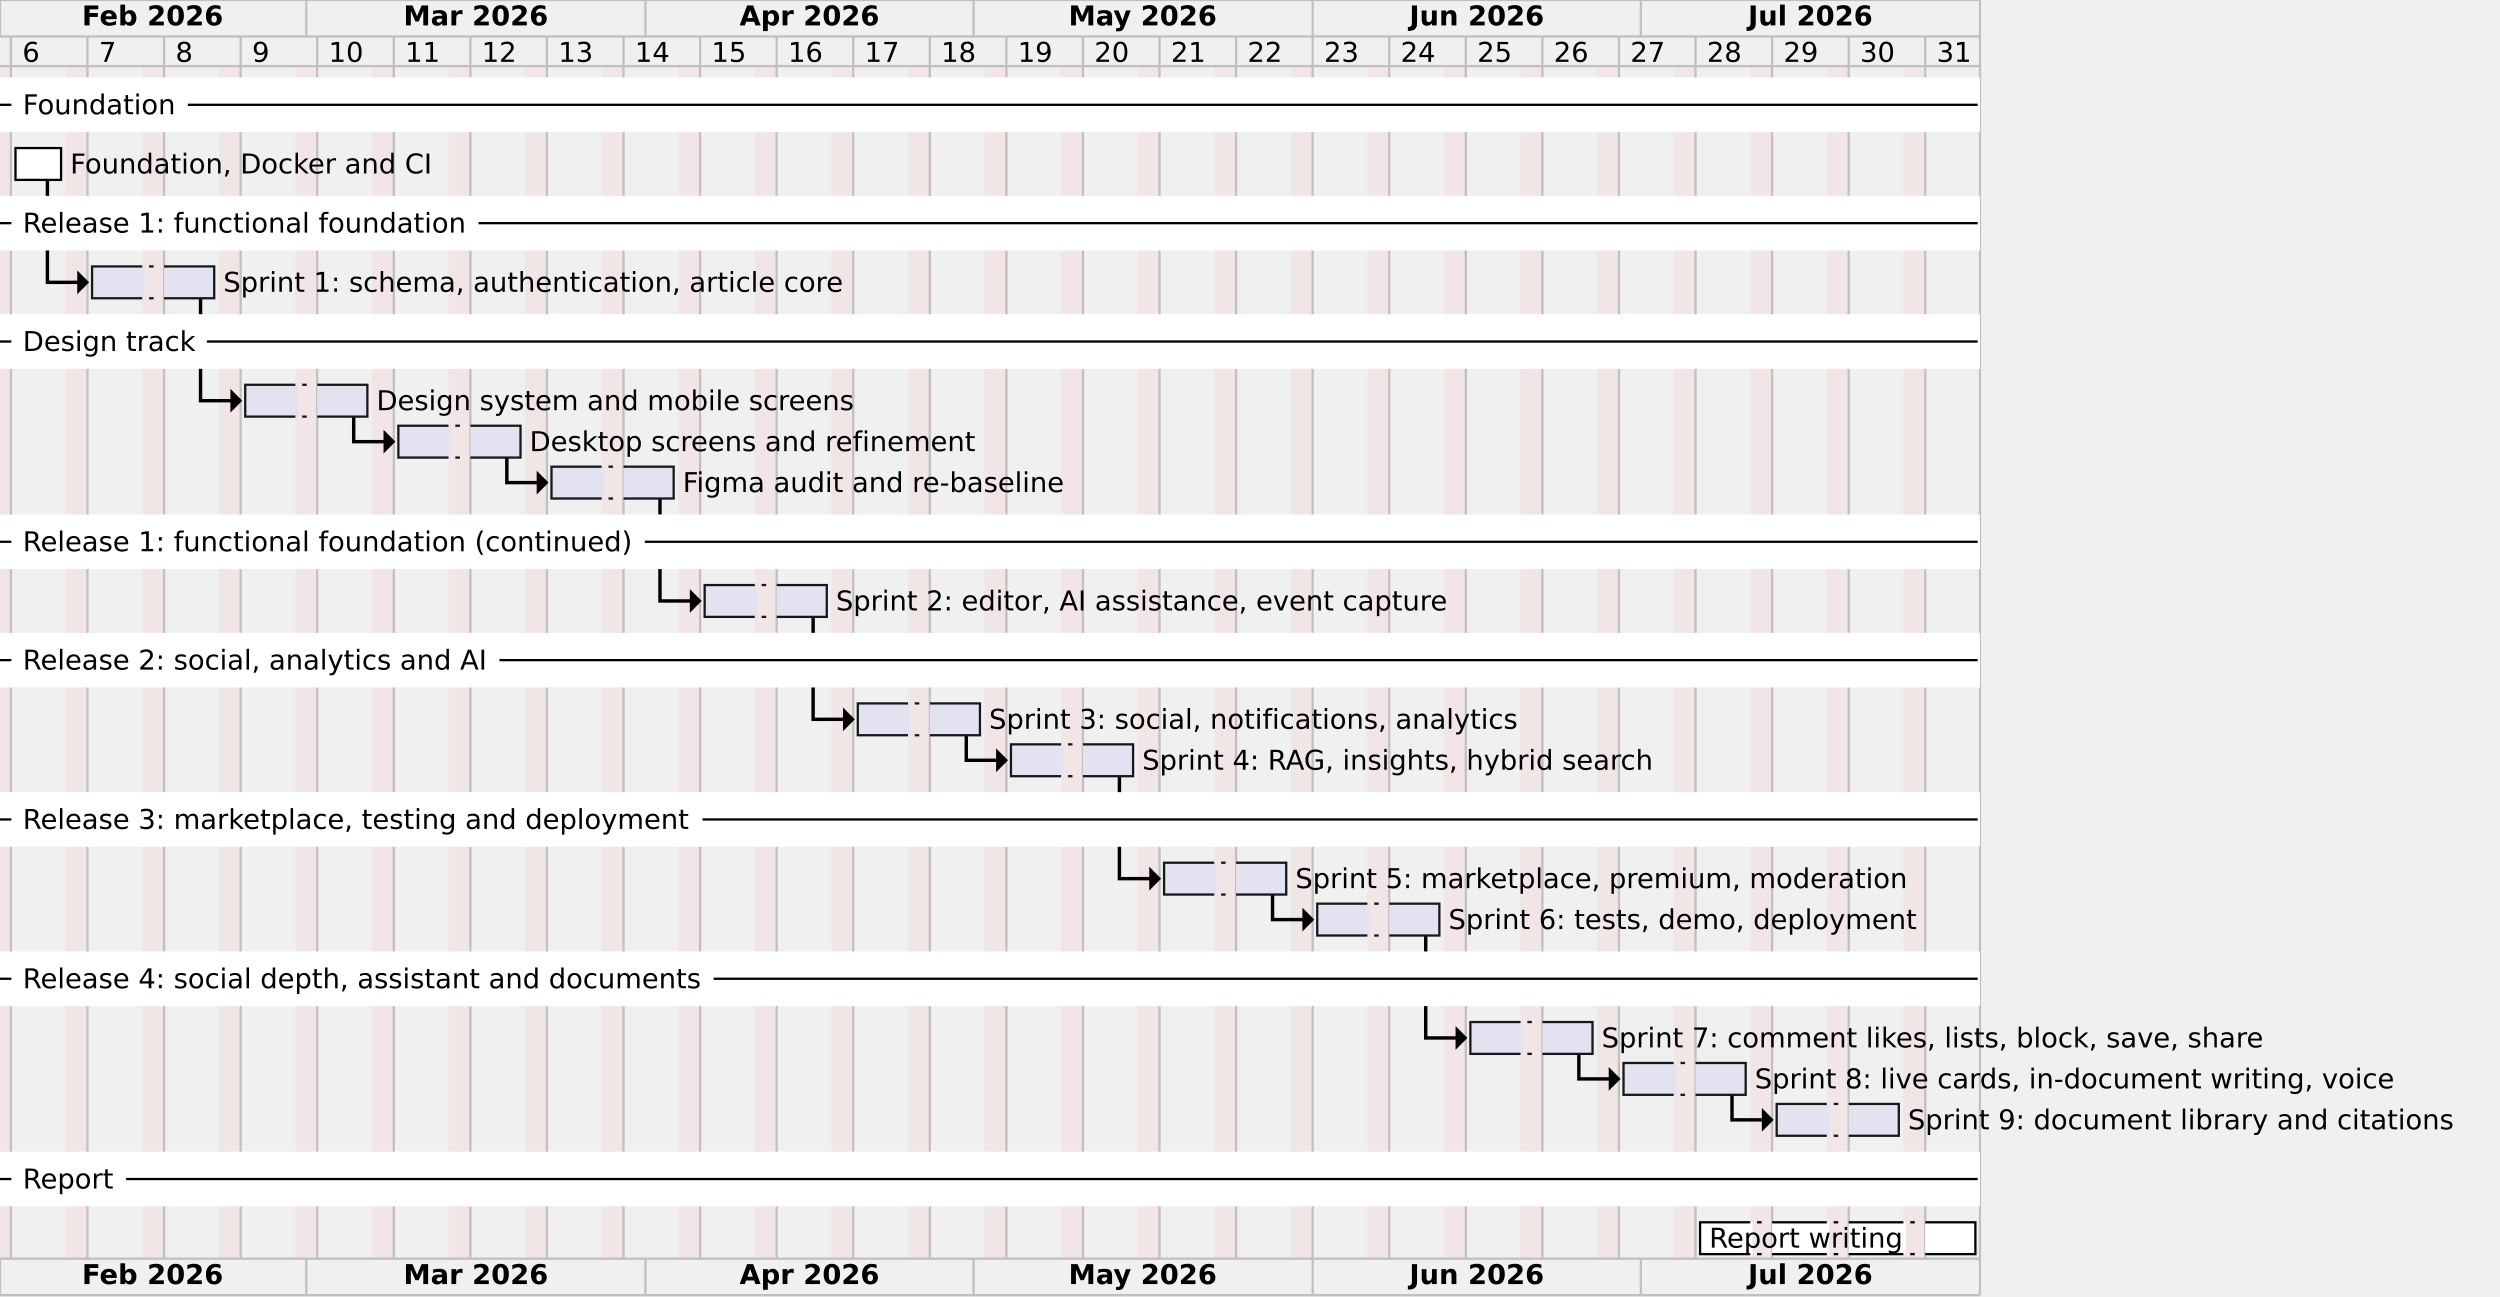
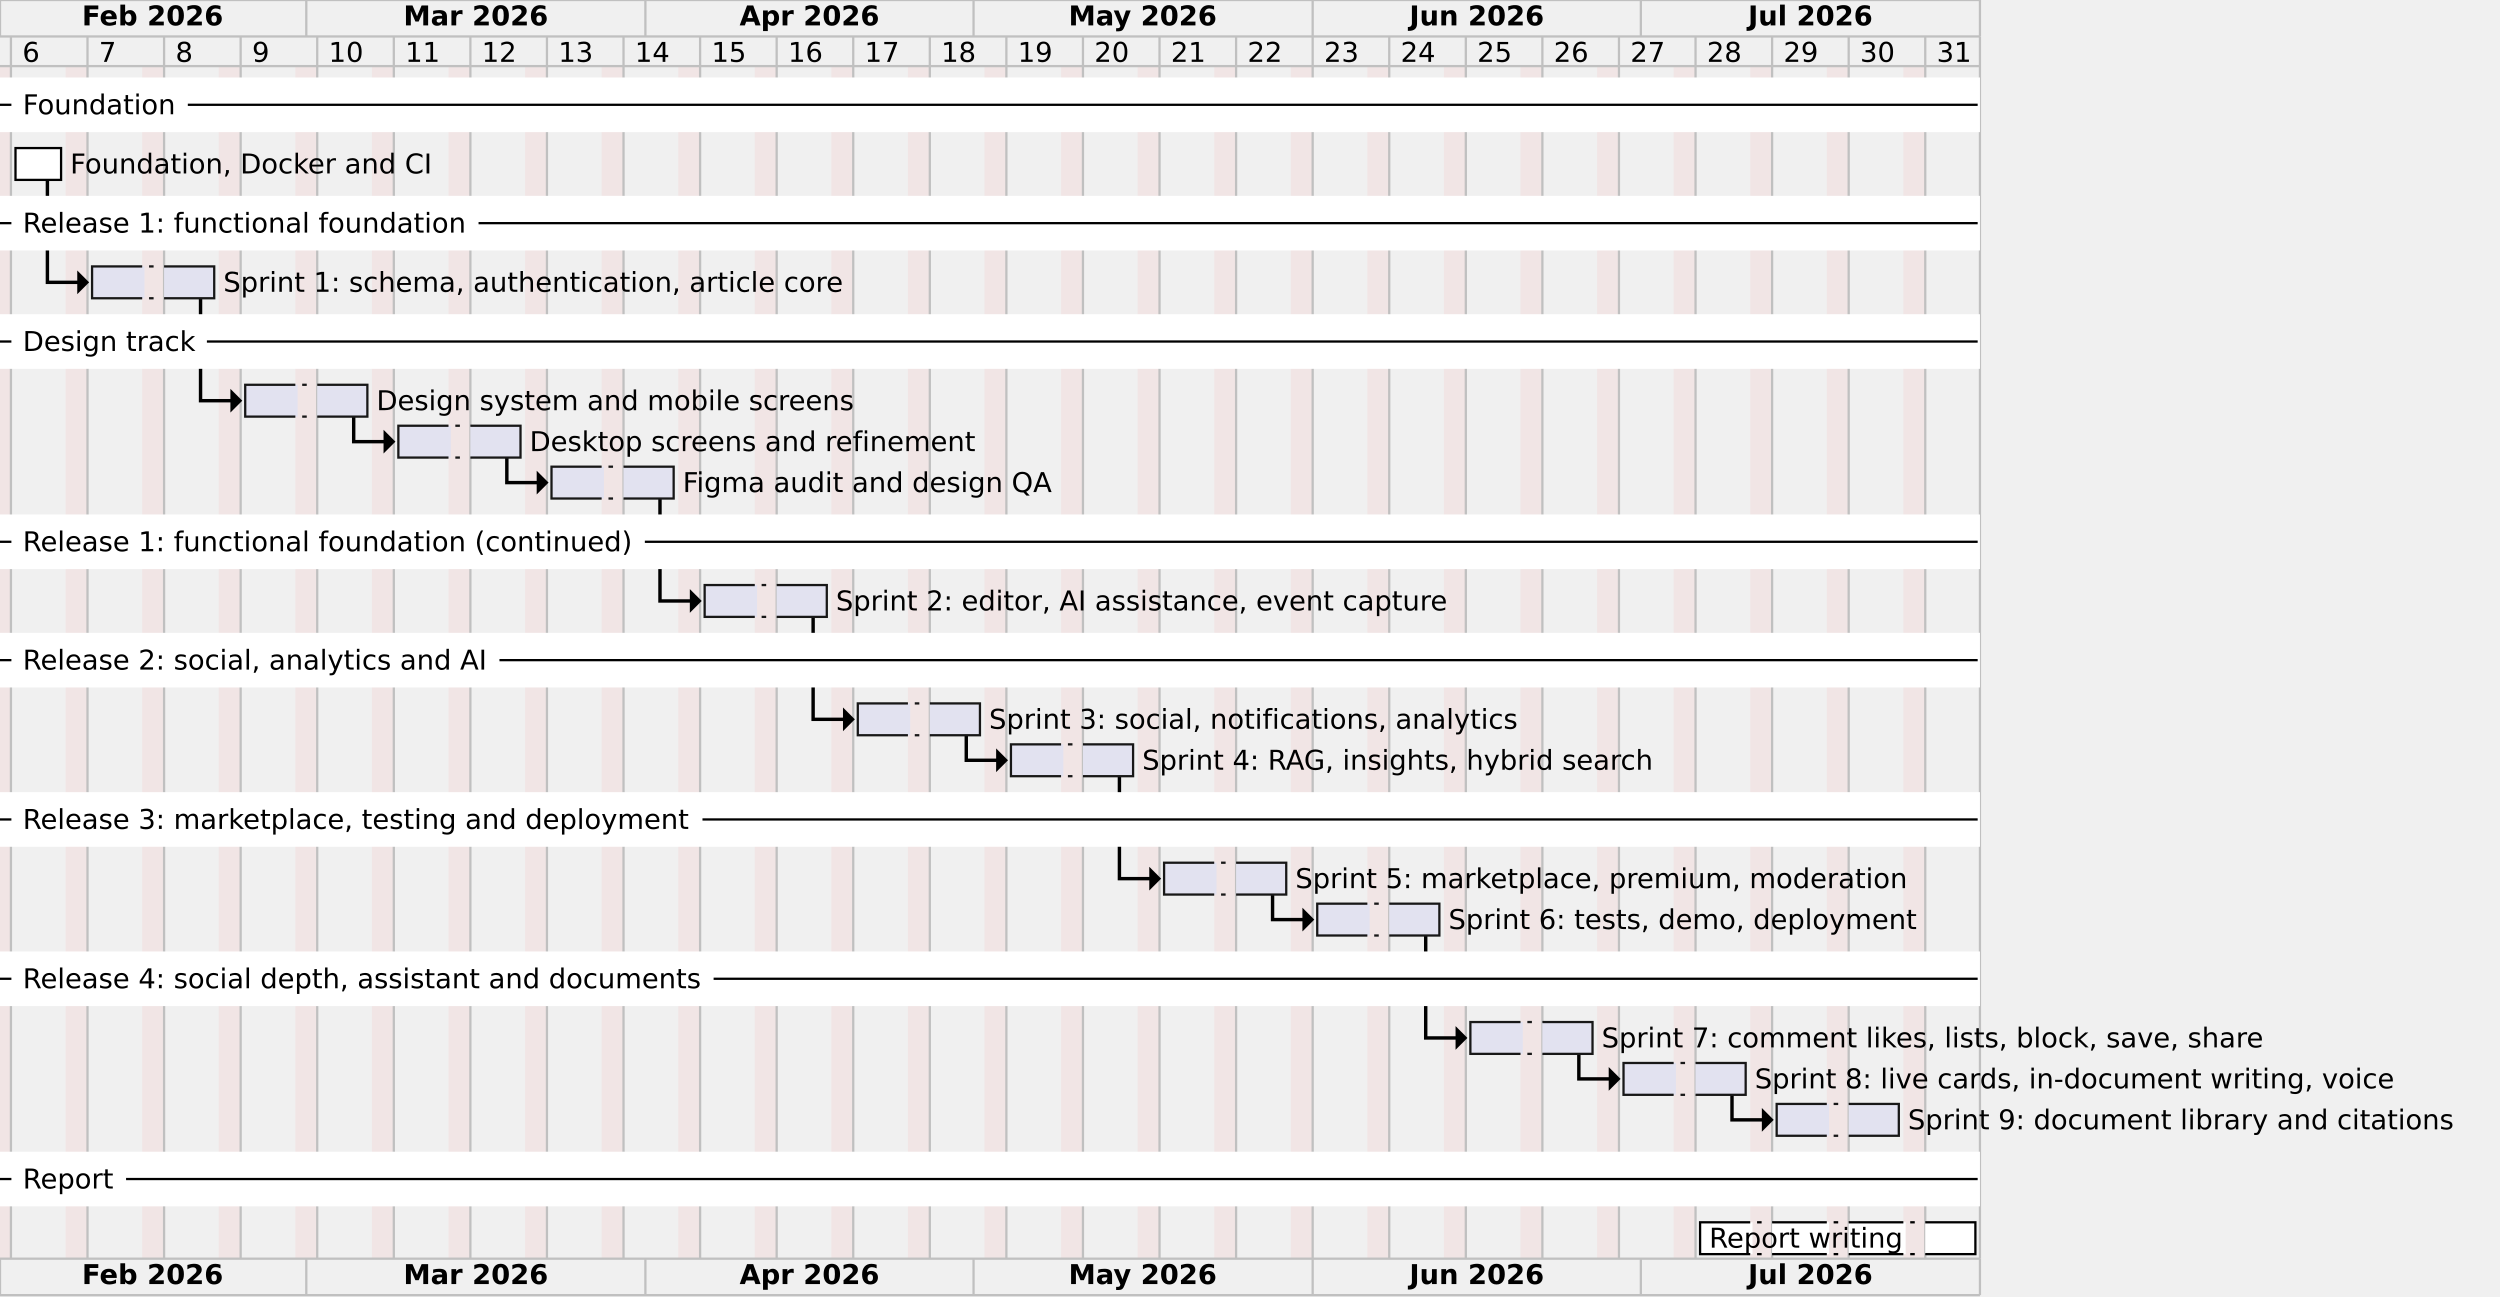
<svg xmlns="http://www.w3.org/2000/svg" contentStyleType="text/css" data-diagram-type="GANTT" height="569px" preserveAspectRatio="none" style="width:1097px;height:569px;background:#FFFFFF;" version="1.1" viewBox="0 0 1097 569" width="1097px" zoomAndPan="magnify">
  <defs />
  <g>
    <rect fill="#F1E5E5" height="523.312" style="stroke:none;stroke-width:1;" width="4.8" x="0" y="29" />
    <rect fill="#F1E5E5" height="523.312" style="stroke:none;stroke-width:1;" width="9.6" x="28.8" y="29" />
    <rect fill="#F1E5E5" height="523.312" style="stroke:none;stroke-width:1;" width="9.6" x="62.4" y="29" />
    <rect fill="#F1E5E5" height="523.312" style="stroke:none;stroke-width:1;" width="9.6" x="96" y="29" />
    <rect fill="#F1E5E5" height="523.312" style="stroke:none;stroke-width:1;" width="9.6" x="129.6" y="29" />
    <rect fill="#F1E5E5" height="523.312" style="stroke:none;stroke-width:1;" width="9.6" x="163.2" y="29" />
    <rect fill="#F1E5E5" height="523.312" style="stroke:none;stroke-width:1;" width="9.6" x="196.8" y="29" />
    <rect fill="#F1E5E5" height="523.312" style="stroke:none;stroke-width:1;" width="9.6" x="230.4" y="29" />
    <rect fill="#F1E5E5" height="523.312" style="stroke:none;stroke-width:1;" width="9.6" x="264" y="29" />
    <rect fill="#F1E5E5" height="523.312" style="stroke:none;stroke-width:1;" width="9.6" x="297.6" y="29" />
    <rect fill="#F1E5E5" height="523.312" style="stroke:none;stroke-width:1;" width="9.6" x="331.2" y="29" />
    <rect fill="#F1E5E5" height="523.312" style="stroke:none;stroke-width:1;" width="9.6" x="364.8" y="29" />
    <rect fill="#F1E5E5" height="523.312" style="stroke:none;stroke-width:1;" width="9.6" x="398.4" y="29" />
    <rect fill="#F1E5E5" height="523.312" style="stroke:none;stroke-width:1;" width="9.6" x="432" y="29" />
    <rect fill="#F1E5E5" height="523.312" style="stroke:none;stroke-width:1;" width="9.6" x="465.6" y="29" />
    <rect fill="#F1E5E5" height="523.312" style="stroke:none;stroke-width:1;" width="9.6" x="499.2" y="29" />
    <rect fill="#F1E5E5" height="523.312" style="stroke:none;stroke-width:1;" width="9.6" x="532.8" y="29" />
    <rect fill="#F1E5E5" height="523.312" style="stroke:none;stroke-width:1;" width="9.6" x="566.4" y="29" />
    <rect fill="#F1E5E5" height="523.312" style="stroke:none;stroke-width:1;" width="9.6" x="600" y="29" />
    <rect fill="#F1E5E5" height="523.312" style="stroke:none;stroke-width:1;" width="9.6" x="633.6" y="29" />
    <rect fill="#F1E5E5" height="523.312" style="stroke:none;stroke-width:1;" width="9.6" x="667.2" y="29" />
    <rect fill="#F1E5E5" height="523.312" style="stroke:none;stroke-width:1;" width="9.6" x="700.8" y="29" />
    <rect fill="#F1E5E5" height="523.312" style="stroke:none;stroke-width:1;" width="9.6" x="734.4" y="29" />
    <rect fill="#F1E5E5" height="523.312" style="stroke:none;stroke-width:1;" width="9.6" x="768" y="29" />
    <rect fill="#F1E5E5" height="523.312" style="stroke:none;stroke-width:1;" width="9.6" x="801.6" y="29" />
    <rect fill="#F1E5E5" height="523.312" style="stroke:none;stroke-width:1;" width="9.6" x="835.2" y="29" />
    <text fill="#000000" font-family="DejaVu Sans" font-size="12" lengthAdjust="spacing" textLength="7.635" x="9.8" y="27.139">6</text>
    <text fill="#000000" font-family="DejaVu Sans" font-size="12" lengthAdjust="spacing" textLength="7.635" x="43.4" y="27.139">7</text>
    <text fill="#000000" font-family="DejaVu Sans" font-size="12" lengthAdjust="spacing" textLength="7.635" x="77" y="27.139">8</text>
    <text fill="#000000" font-family="DejaVu Sans" font-size="12" lengthAdjust="spacing" textLength="7.635" x="110.6" y="27.139">9</text>
    <text fill="#000000" font-family="DejaVu Sans" font-size="12" lengthAdjust="spacing" textLength="15.27" x="144.2" y="27.139">10</text>
    <text fill="#000000" font-family="DejaVu Sans" font-size="12" lengthAdjust="spacing" textLength="15.27" x="177.8" y="27.139">11</text>
    <text fill="#000000" font-family="DejaVu Sans" font-size="12" lengthAdjust="spacing" textLength="15.27" x="211.4" y="27.139">12</text>
    <text fill="#000000" font-family="DejaVu Sans" font-size="12" lengthAdjust="spacing" textLength="15.27" x="245" y="27.139">13</text>
    <text fill="#000000" font-family="DejaVu Sans" font-size="12" lengthAdjust="spacing" textLength="15.27" x="278.6" y="27.139">14</text>
    <text fill="#000000" font-family="DejaVu Sans" font-size="12" lengthAdjust="spacing" textLength="15.27" x="312.2" y="27.139">15</text>
    <text fill="#000000" font-family="DejaVu Sans" font-size="12" lengthAdjust="spacing" textLength="15.27" x="345.8" y="27.139">16</text>
    <text fill="#000000" font-family="DejaVu Sans" font-size="12" lengthAdjust="spacing" textLength="15.27" x="379.4" y="27.139">17</text>
    <text fill="#000000" font-family="DejaVu Sans" font-size="12" lengthAdjust="spacing" textLength="15.27" x="413" y="27.139">18</text>
    <text fill="#000000" font-family="DejaVu Sans" font-size="12" lengthAdjust="spacing" textLength="15.27" x="446.6" y="27.139">19</text>
    <text fill="#000000" font-family="DejaVu Sans" font-size="12" lengthAdjust="spacing" textLength="15.27" x="480.2" y="27.139">20</text>
    <text fill="#000000" font-family="DejaVu Sans" font-size="12" lengthAdjust="spacing" textLength="15.27" x="513.8" y="27.139">21</text>
    <text fill="#000000" font-family="DejaVu Sans" font-size="12" lengthAdjust="spacing" textLength="15.27" x="547.4" y="27.139">22</text>
    <text fill="#000000" font-family="DejaVu Sans" font-size="12" lengthAdjust="spacing" textLength="15.27" x="581" y="27.139">23</text>
    <text fill="#000000" font-family="DejaVu Sans" font-size="12" lengthAdjust="spacing" textLength="15.27" x="614.6" y="27.139">24</text>
    <text fill="#000000" font-family="DejaVu Sans" font-size="12" lengthAdjust="spacing" textLength="15.27" x="648.2" y="27.139">25</text>
    <text fill="#000000" font-family="DejaVu Sans" font-size="12" lengthAdjust="spacing" textLength="15.27" x="681.8" y="27.139">26</text>
    <text fill="#000000" font-family="DejaVu Sans" font-size="12" lengthAdjust="spacing" textLength="15.27" x="715.4" y="27.139">27</text>
    <text fill="#000000" font-family="DejaVu Sans" font-size="12" lengthAdjust="spacing" textLength="15.27" x="749" y="27.139">28</text>
    <text fill="#000000" font-family="DejaVu Sans" font-size="12" lengthAdjust="spacing" textLength="15.27" x="782.6" y="27.139">29</text>
    <text fill="#000000" font-family="DejaVu Sans" font-size="12" lengthAdjust="spacing" textLength="15.27" x="816.2" y="27.139">30</text>
    <text fill="#000000" font-family="DejaVu Sans" font-size="12" lengthAdjust="spacing" textLength="15.27" x="849.8" y="27.139">31</text>
    <line style="stroke:#C0C0C0;stroke-width:1;" x1="4.8" x2="4.8" y1="16" y2="552.312" />
    <line style="stroke:#C0C0C0;stroke-width:1;" x1="38.4" x2="38.4" y1="16" y2="552.312" />
    <line style="stroke:#C0C0C0;stroke-width:1;" x1="72" x2="72" y1="16" y2="552.312" />
    <line style="stroke:#C0C0C0;stroke-width:1;" x1="105.6" x2="105.6" y1="16" y2="552.312" />
    <line style="stroke:#C0C0C0;stroke-width:1;" x1="139.2" x2="139.2" y1="16" y2="552.312" />
    <line style="stroke:#C0C0C0;stroke-width:1;" x1="172.8" x2="172.8" y1="16" y2="552.312" />
    <line style="stroke:#C0C0C0;stroke-width:1;" x1="206.4" x2="206.4" y1="16" y2="552.312" />
    <line style="stroke:#C0C0C0;stroke-width:1;" x1="240" x2="240" y1="16" y2="552.312" />
    <line style="stroke:#C0C0C0;stroke-width:1;" x1="273.6" x2="273.6" y1="16" y2="552.312" />
    <line style="stroke:#C0C0C0;stroke-width:1;" x1="307.2" x2="307.2" y1="16" y2="552.312" />
    <line style="stroke:#C0C0C0;stroke-width:1;" x1="340.8" x2="340.8" y1="16" y2="552.312" />
    <line style="stroke:#C0C0C0;stroke-width:1;" x1="374.4" x2="374.4" y1="16" y2="552.312" />
    <line style="stroke:#C0C0C0;stroke-width:1;" x1="408" x2="408" y1="16" y2="552.312" />
    <line style="stroke:#C0C0C0;stroke-width:1;" x1="441.6" x2="441.6" y1="16" y2="552.312" />
    <line style="stroke:#C0C0C0;stroke-width:1;" x1="475.2" x2="475.2" y1="16" y2="552.312" />
    <line style="stroke:#C0C0C0;stroke-width:1;" x1="508.8" x2="508.8" y1="16" y2="552.312" />
    <line style="stroke:#C0C0C0;stroke-width:1;" x1="542.4" x2="542.4" y1="16" y2="552.312" />
    <line style="stroke:#C0C0C0;stroke-width:1;" x1="576" x2="576" y1="16" y2="552.312" />
    <line style="stroke:#C0C0C0;stroke-width:1;" x1="609.6" x2="609.6" y1="16" y2="552.312" />
    <line style="stroke:#C0C0C0;stroke-width:1;" x1="643.2" x2="643.2" y1="16" y2="552.312" />
    <line style="stroke:#C0C0C0;stroke-width:1;" x1="676.8" x2="676.8" y1="16" y2="552.312" />
    <line style="stroke:#C0C0C0;stroke-width:1;" x1="710.4" x2="710.4" y1="16" y2="552.312" />
    <line style="stroke:#C0C0C0;stroke-width:1;" x1="744" x2="744" y1="16" y2="552.312" />
    <line style="stroke:#C0C0C0;stroke-width:1;" x1="777.6" x2="777.6" y1="16" y2="552.312" />
    <line style="stroke:#C0C0C0;stroke-width:1;" x1="811.2" x2="811.2" y1="16" y2="552.312" />
    <line style="stroke:#C0C0C0;stroke-width:1;" x1="844.8" x2="844.8" y1="16" y2="552.312" />
    <line style="stroke:#C0C0C0;stroke-width:1;" x1="868.8" x2="868.8" y1="16" y2="552.312" />
    <line style="stroke:#C0C0C0;stroke-width:1;" x1="0" x2="0" y1="0" y2="16" />
    <line style="stroke:#C0C0C0;stroke-width:1;" x1="134.4" x2="134.4" y1="0" y2="16" />
    <text fill="#000000" font-family="DejaVu Sans" font-size="12" font-weight="700" lengthAdjust="spacing" textLength="62.502" x="35.949" y="11.139">Feb 2026</text>
    <line style="stroke:#C0C0C0;stroke-width:1;" x1="283.2" x2="283.2" y1="0" y2="16" />
    <text fill="#000000" font-family="DejaVu Sans" font-size="12" font-weight="700" lengthAdjust="spacing" textLength="63.533" x="177.033" y="11.139">Mar 2026</text>
    <line style="stroke:#C0C0C0;stroke-width:1;" x1="427.2" x2="427.2" y1="0" y2="16" />
    <text fill="#000000" font-family="DejaVu Sans" font-size="12" font-weight="700" lengthAdjust="spacing" textLength="61.371" x="324.514" y="11.139">Apr 2026</text>
    <line style="stroke:#C0C0C0;stroke-width:1;" x1="576" x2="576" y1="0" y2="16" />
    <text fill="#000000" font-family="DejaVu Sans" font-size="12" font-weight="700" lengthAdjust="spacing" textLength="65.438" x="468.881" y="11.139">May 2026</text>
    <line style="stroke:#C0C0C0;stroke-width:1;" x1="720" x2="720" y1="0" y2="16" />
    <text fill="#000000" font-family="DejaVu Sans" font-size="12" font-weight="700" lengthAdjust="spacing" textLength="59.127" x="618.437" y="11.139">Jun 2026</text>
    <line style="stroke:#C0C0C0;stroke-width:1;" x1="868.8" x2="868.8" y1="0" y2="16" />
    <text fill="#000000" font-family="DejaVu Sans" font-size="12" font-weight="700" lengthAdjust="spacing" textLength="54.697" x="767.051" y="11.139">Jul 2026</text>
    <line style="stroke:#C0C0C0;stroke-width:1;" x1="0" x2="868.8" y1="0" y2="0" />
    <line style="stroke:#C0C0C0;stroke-width:1;" x1="0" x2="868.8" y1="16" y2="16" />
    <line style="stroke:#C0C0C0;stroke-width:1;" x1="0" x2="868.8" y1="29" y2="29" />
    <path d="M20.8,78.938 L20.8,123.891 L35.4,123.891" fill="none" style="stroke:#000000;stroke-width:1.5;" />
    <polygon fill="#000000" points="34.4,119.891,38.4,123.891,34.4,127.891,34.4,119.891" style="stroke:#000000;stroke-width:1;stroke-linejoin:miter;stroke-miterlimit:10;" />
    <path d="M88,130.875 L88,175.828 L102.6,175.828" fill="none" style="stroke:#000000;stroke-width:1.5;" />
    <polygon fill="#000000" points="101.6,171.828,105.6,175.828,101.6,179.828,101.6,171.828" style="stroke:#000000;stroke-width:1;stroke-linejoin:miter;stroke-miterlimit:10;" />
    <path d="M155.2,182.812 L155.2,193.797 L169.8,193.797" fill="none" style="stroke:#000000;stroke-width:1.5;" />
    <polygon fill="#000000" points="168.8,189.797,172.8,193.797,168.8,197.797,168.8,189.797" style="stroke:#000000;stroke-width:1;stroke-linejoin:miter;stroke-miterlimit:10;" />
    <path d="M222.4,200.781 L222.4,211.766 L237,211.766" fill="none" style="stroke:#000000;stroke-width:1.5;" />
    <polygon fill="#000000" points="236,207.766,240,211.766,236,215.766,236,207.766" style="stroke:#000000;stroke-width:1;stroke-linejoin:miter;stroke-miterlimit:10;" />
    <path d="M289.6,218.75 L289.6,263.703 L304.2,263.703" fill="none" style="stroke:#000000;stroke-width:1.5;" />
    <polygon fill="#000000" points="303.2,259.703,307.2,263.703,303.2,267.703,303.2,259.703" style="stroke:#000000;stroke-width:1;stroke-linejoin:miter;stroke-miterlimit:10;" />
    <path d="M356.8,270.688 L356.8,315.641 L371.4,315.641" fill="none" style="stroke:#000000;stroke-width:1.5;" />
    <polygon fill="#000000" points="370.4,311.641,374.4,315.641,370.4,319.641,370.4,311.641" style="stroke:#000000;stroke-width:1;stroke-linejoin:miter;stroke-miterlimit:10;" />
    <path d="M424,322.625 L424,333.609 L438.6,333.609" fill="none" style="stroke:#000000;stroke-width:1.5;" />
    <polygon fill="#000000" points="437.6,329.609,441.6,333.609,437.6,337.609,437.6,329.609" style="stroke:#000000;stroke-width:1;stroke-linejoin:miter;stroke-miterlimit:10;" />
    <path d="M491.2,340.594 L491.2,385.547 L505.8,385.547" fill="none" style="stroke:#000000;stroke-width:1.5;" />
    <polygon fill="#000000" points="504.8,381.547,508.8,385.547,504.8,389.547,504.8,381.547" style="stroke:#000000;stroke-width:1;stroke-linejoin:miter;stroke-miterlimit:10;" />
    <path d="M558.4,392.531 L558.4,403.516 L573,403.516" fill="none" style="stroke:#000000;stroke-width:1.5;" />
    <polygon fill="#000000" points="572,399.516,576,403.516,572,407.516,572,399.516" style="stroke:#000000;stroke-width:1;stroke-linejoin:miter;stroke-miterlimit:10;" />
    <path d="M625.6,410.5 L625.6,455.453 L640.2,455.453" fill="none" style="stroke:#000000;stroke-width:1.5;" />
    <polygon fill="#000000" points="639.2,451.453,643.2,455.453,639.2,459.453,639.2,451.453" style="stroke:#000000;stroke-width:1;stroke-linejoin:miter;stroke-miterlimit:10;" />
    <path d="M692.8,462.438 L692.8,473.422 L707.4,473.422" fill="none" style="stroke:#000000;stroke-width:1.5;" />
    <polygon fill="#000000" points="706.4,469.422,710.4,473.422,706.4,477.422,706.4,469.422" style="stroke:#000000;stroke-width:1;stroke-linejoin:miter;stroke-miterlimit:10;" />
    <path d="M760,480.406 L760,491.391 L774.6,491.391" fill="none" style="stroke:#000000;stroke-width:1.5;" />
    <polygon fill="#000000" points="773.6,487.391,777.6,491.391,773.6,495.391,773.6,487.391" style="stroke:#000000;stroke-width:1;stroke-linejoin:miter;stroke-miterlimit:10;" />
    <rect fill="#FFFFFF" height="23.969" style="stroke:none;stroke-width:1;" width="868.8" x="0" y="34" />
    <line style="stroke:#000000;stroke-width:1;" x1="0" x2="5" y1="45.984" y2="45.984" />
    <line style="stroke:#000000;stroke-width:1;" x1="82.412" x2="867.8" y1="45.984" y2="45.984" />
    <rect fill="#FFFFFF" height="13.969" style="stroke:none;stroke-width:1;" width="20" x="6.8" y="64.969" />
    <rect fill="none" height="13.969" style="stroke:#000000;stroke-width:1;" width="20" x="6.8" y="64.969" />
    <rect fill="#FFFFFF" height="23.969" style="stroke:none;stroke-width:1;" width="868.8" x="0" y="85.938" />
    <line style="stroke:#000000;stroke-width:1;" x1="0" x2="5" y1="97.922" y2="97.922" />
    <line style="stroke:#000000;stroke-width:1;" x1="209.988" x2="867.8" y1="97.922" y2="97.922" />
    <rect fill="#E2E2F0" height="13.969" style="stroke:none;stroke-width:1;" width="23" x="40.4" y="116.906" />
    <path d="M62.4,130.875 L40.4,130.875 L40.4,116.906 L62.4,116.906" fill="none" style="stroke:#181818;stroke-width:1;" />
    <rect fill="#E2E2F0" height="13.969" style="stroke:none;stroke-width:1;" width="22" x="72" y="116.906" />
    <path d="M72,116.906 L94,116.906 L94,130.875 L72,130.875" fill="none" style="stroke:#181818;stroke-width:1;" />
    <line style="stroke:#181818;stroke-width:1;stroke-dasharray:2,3;" x1="65.4" x2="69" y1="116.906" y2="116.906" />
    <line style="stroke:#181818;stroke-width:1;stroke-dasharray:2,3;" x1="65.4" x2="69" y1="130.875" y2="130.875" />
    <rect fill="#FFFFFF" height="23.969" style="stroke:none;stroke-width:1;" width="868.8" x="0" y="137.875" />
    <line style="stroke:#000000;stroke-width:1;" x1="0" x2="5" y1="149.859" y2="149.859" />
    <line style="stroke:#000000;stroke-width:1;" x1="90.785" x2="867.8" y1="149.859" y2="149.859" />
    <rect fill="#E2E2F0" height="13.969" style="stroke:none;stroke-width:1;" width="23" x="107.6" y="168.844" />
    <path d="M129.6,182.812 L107.6,182.812 L107.6,168.844 L129.6,168.844" fill="none" style="stroke:#181818;stroke-width:1;" />
    <rect fill="#E2E2F0" height="13.969" style="stroke:none;stroke-width:1;" width="22" x="139.2" y="168.844" />
    <path d="M139.2,168.844 L161.2,168.844 L161.2,182.812 L139.2,182.812" fill="none" style="stroke:#181818;stroke-width:1;" />
    <line style="stroke:#181818;stroke-width:1;stroke-dasharray:2,3;" x1="132.6" x2="136.2" y1="168.844" y2="168.844" />
    <line style="stroke:#181818;stroke-width:1;stroke-dasharray:2,3;" x1="132.6" x2="136.2" y1="182.812" y2="182.812" />
    <rect fill="#E2E2F0" height="13.969" style="stroke:none;stroke-width:1;" width="23" x="174.8" y="186.812" />
    <path d="M196.8,200.781 L174.8,200.781 L174.8,186.812 L196.8,186.812" fill="none" style="stroke:#181818;stroke-width:1;" />
    <rect fill="#E2E2F0" height="13.969" style="stroke:none;stroke-width:1;" width="22" x="206.4" y="186.812" />
    <path d="M206.4,186.812 L228.4,186.812 L228.4,200.781 L206.4,200.781" fill="none" style="stroke:#181818;stroke-width:1;" />
    <line style="stroke:#181818;stroke-width:1;stroke-dasharray:2,3;" x1="199.8" x2="203.4" y1="186.812" y2="186.812" />
    <line style="stroke:#181818;stroke-width:1;stroke-dasharray:2,3;" x1="199.8" x2="203.4" y1="200.781" y2="200.781" />
    <rect fill="#E2E2F0" height="13.969" style="stroke:none;stroke-width:1;" width="23" x="242" y="204.781" />
    <path d="M264,218.75 L242,218.75 L242,204.781 L264,204.781" fill="none" style="stroke:#181818;stroke-width:1;" />
    <rect fill="#E2E2F0" height="13.969" style="stroke:none;stroke-width:1;" width="22" x="273.6" y="204.781" />
    <path d="M273.6,204.781 L295.6,204.781 L295.6,218.75 L273.6,218.75" fill="none" style="stroke:#181818;stroke-width:1;" />
    <line style="stroke:#181818;stroke-width:1;stroke-dasharray:2,3;" x1="267" x2="270.6" y1="204.781" y2="204.781" />
    <line style="stroke:#181818;stroke-width:1;stroke-dasharray:2,3;" x1="267" x2="270.6" y1="218.75" y2="218.75" />
    <rect fill="#FFFFFF" height="23.969" style="stroke:none;stroke-width:1;" width="868.8" x="0" y="225.75" />
    <line style="stroke:#000000;stroke-width:1;" x1="0" x2="5" y1="237.734" y2="237.734" />
    <line style="stroke:#000000;stroke-width:1;" x1="282.961" x2="867.8" y1="237.734" y2="237.734" />
    <rect fill="#E2E2F0" height="13.969" style="stroke:none;stroke-width:1;" width="23" x="309.2" y="256.719" />
    <path d="M331.2,270.688 L309.2,270.688 L309.2,256.719 L331.2,256.719" fill="none" style="stroke:#181818;stroke-width:1;" />
    <rect fill="#E2E2F0" height="13.969" style="stroke:none;stroke-width:1;" width="22" x="340.8" y="256.719" />
    <path d="M340.8,256.719 L362.8,256.719 L362.8,270.688 L340.8,270.688" fill="none" style="stroke:#181818;stroke-width:1;" />
    <line style="stroke:#181818;stroke-width:1;stroke-dasharray:2,3;" x1="334.2" x2="337.8" y1="256.719" y2="256.719" />
    <line style="stroke:#181818;stroke-width:1;stroke-dasharray:2,3;" x1="334.2" x2="337.8" y1="270.688" y2="270.688" />
    <rect fill="#FFFFFF" height="23.969" style="stroke:none;stroke-width:1;" width="868.8" x="0" y="277.688" />
    <line style="stroke:#000000;stroke-width:1;" x1="0" x2="5" y1="289.672" y2="289.672" />
    <line style="stroke:#000000;stroke-width:1;" x1="219.164" x2="867.8" y1="289.672" y2="289.672" />
    <rect fill="#E2E2F0" height="13.969" style="stroke:none;stroke-width:1;" width="23" x="376.4" y="308.656" />
    <path d="M398.4,322.625 L376.4,322.625 L376.4,308.656 L398.4,308.656" fill="none" style="stroke:#181818;stroke-width:1;" />
    <rect fill="#E2E2F0" height="13.969" style="stroke:none;stroke-width:1;" width="22" x="408" y="308.656" />
    <path d="M408,308.656 L430,308.656 L430,322.625 L408,322.625" fill="none" style="stroke:#181818;stroke-width:1;" />
    <line style="stroke:#181818;stroke-width:1;stroke-dasharray:2,3;" x1="401.4" x2="405" y1="308.656" y2="308.656" />
    <line style="stroke:#181818;stroke-width:1;stroke-dasharray:2,3;" x1="401.4" x2="405" y1="322.625" y2="322.625" />
    <rect fill="#E2E2F0" height="13.969" style="stroke:none;stroke-width:1;" width="23" x="443.6" y="326.625" />
    <path d="M465.6,340.594 L443.6,340.594 L443.6,326.625 L465.6,326.625" fill="none" style="stroke:#181818;stroke-width:1;" />
    <rect fill="#E2E2F0" height="13.969" style="stroke:none;stroke-width:1;" width="22" x="475.2" y="326.625" />
    <path d="M475.2,326.625 L497.2,326.625 L497.2,340.594 L475.2,340.594" fill="none" style="stroke:#181818;stroke-width:1;" />
    <line style="stroke:#181818;stroke-width:1;stroke-dasharray:2,3;" x1="468.6" x2="472.2" y1="326.625" y2="326.625" />
    <line style="stroke:#181818;stroke-width:1;stroke-dasharray:2,3;" x1="468.6" x2="472.2" y1="340.594" y2="340.594" />
    <rect fill="#FFFFFF" height="23.969" style="stroke:none;stroke-width:1;" width="868.8" x="0" y="347.594" />
    <line style="stroke:#000000;stroke-width:1;" x1="0" x2="5" y1="359.578" y2="359.578" />
    <line style="stroke:#000000;stroke-width:1;" x1="308.244" x2="867.8" y1="359.578" y2="359.578" />
    <rect fill="#E2E2F0" height="13.969" style="stroke:none;stroke-width:1;" width="23" x="510.8" y="378.562" />
    <path d="M532.8,392.531 L510.8,392.531 L510.8,378.562 L532.8,378.562" fill="none" style="stroke:#181818;stroke-width:1;" />
    <rect fill="#E2E2F0" height="13.969" style="stroke:none;stroke-width:1;" width="22" x="542.4" y="378.562" />
    <path d="M542.4,378.562 L564.4,378.562 L564.4,392.531 L542.4,392.531" fill="none" style="stroke:#181818;stroke-width:1;" />
    <line style="stroke:#181818;stroke-width:1;stroke-dasharray:2,3;" x1="535.8" x2="539.4" y1="378.562" y2="378.562" />
    <line style="stroke:#181818;stroke-width:1;stroke-dasharray:2,3;" x1="535.8" x2="539.4" y1="392.531" y2="392.531" />
    <rect fill="#E2E2F0" height="13.969" style="stroke:none;stroke-width:1;" width="23" x="578" y="396.531" />
    <path d="M600,410.5 L578,410.5 L578,396.531 L600,396.531" fill="none" style="stroke:#181818;stroke-width:1;" />
    <rect fill="#E2E2F0" height="13.969" style="stroke:none;stroke-width:1;" width="22" x="609.6" y="396.531" />
    <path d="M609.6,396.531 L631.6,396.531 L631.6,410.5 L609.6,410.5" fill="none" style="stroke:#181818;stroke-width:1;" />
    <line style="stroke:#181818;stroke-width:1;stroke-dasharray:2,3;" x1="603" x2="606.6" y1="396.531" y2="396.531" />
    <line style="stroke:#181818;stroke-width:1;stroke-dasharray:2,3;" x1="603" x2="606.6" y1="410.5" y2="410.5" />
    <rect fill="#FFFFFF" height="23.969" style="stroke:none;stroke-width:1;" width="868.8" x="0" y="417.5" />
    <line style="stroke:#000000;stroke-width:1;" x1="0" x2="5" y1="429.484" y2="429.484" />
    <line style="stroke:#000000;stroke-width:1;" x1="313.131" x2="867.8" y1="429.484" y2="429.484" />
    <rect fill="#E2E2F0" height="13.969" style="stroke:none;stroke-width:1;" width="23" x="645.2" y="448.469" />
    <path d="M667.2,462.438 L645.2,462.438 L645.2,448.469 L667.2,448.469" fill="none" style="stroke:#181818;stroke-width:1;" />
    <rect fill="#E2E2F0" height="13.969" style="stroke:none;stroke-width:1;" width="22" x="676.8" y="448.469" />
    <path d="M676.8,448.469 L698.8,448.469 L698.8,462.438 L676.8,462.438" fill="none" style="stroke:#181818;stroke-width:1;" />
    <line style="stroke:#181818;stroke-width:1;stroke-dasharray:2,3;" x1="670.2" x2="673.8" y1="448.469" y2="448.469" />
    <line style="stroke:#181818;stroke-width:1;stroke-dasharray:2,3;" x1="670.2" x2="673.8" y1="462.438" y2="462.438" />
    <rect fill="#E2E2F0" height="13.969" style="stroke:none;stroke-width:1;" width="23" x="712.4" y="466.438" />
    <path d="M734.4,480.406 L712.4,480.406 L712.4,466.438 L734.4,466.438" fill="none" style="stroke:#181818;stroke-width:1;" />
    <rect fill="#E2E2F0" height="13.969" style="stroke:none;stroke-width:1;" width="22" x="744" y="466.438" />
    <path d="M744,466.438 L766,466.438 L766,480.406 L744,480.406" fill="none" style="stroke:#181818;stroke-width:1;" />
    <line style="stroke:#181818;stroke-width:1;stroke-dasharray:2,3;" x1="737.4" x2="741" y1="466.438" y2="466.438" />
    <line style="stroke:#181818;stroke-width:1;stroke-dasharray:2,3;" x1="737.4" x2="741" y1="480.406" y2="480.406" />
    <rect fill="#E2E2F0" height="13.969" style="stroke:none;stroke-width:1;" width="23" x="779.6" y="484.406" />
    <path d="M801.6,498.375 L779.6,498.375 L779.6,484.406 L801.6,484.406" fill="none" style="stroke:#181818;stroke-width:1;" />
    <rect fill="#E2E2F0" height="13.969" style="stroke:none;stroke-width:1;" width="22" x="811.2" y="484.406" />
    <path d="M811.2,484.406 L833.2,484.406 L833.2,498.375 L811.2,498.375" fill="none" style="stroke:#181818;stroke-width:1;" />
    <line style="stroke:#181818;stroke-width:1;stroke-dasharray:2,3;" x1="804.6" x2="808.2" y1="484.406" y2="484.406" />
    <line style="stroke:#181818;stroke-width:1;stroke-dasharray:2,3;" x1="804.6" x2="808.2" y1="498.375" y2="498.375" />
    <rect fill="#FFFFFF" height="23.969" style="stroke:none;stroke-width:1;" width="868.8" x="0" y="505.375" />
    <line style="stroke:#000000;stroke-width:1;" x1="0" x2="5" y1="517.359" y2="517.359" />
    <line style="stroke:#000000;stroke-width:1;" x1="55.318" x2="867.8" y1="517.359" y2="517.359" />
    <rect fill="#FFFFFF" height="13.969" style="stroke:none;stroke-width:1;" width="23" x="746" y="536.344" />
    <path d="M768,550.312 L746,550.312 L746,536.344 L768,536.344" fill="none" style="stroke:#000000;stroke-width:1;" />
    <rect fill="#FFFFFF" height="13.969" style="stroke:none;stroke-width:1;" width="25" x="777.6" y="536.344" />
    <line style="stroke:#000000;stroke-width:1;" x1="777.6" x2="801.6" y1="536.344" y2="536.344" />
    <line style="stroke:#000000;stroke-width:1;" x1="777.6" x2="801.6" y1="550.312" y2="550.312" />
    <rect fill="#FFFFFF" height="13.969" style="stroke:none;stroke-width:1;" width="25" x="811.2" y="536.344" />
    <line style="stroke:#000000;stroke-width:1;" x1="811.2" x2="835.2" y1="536.344" y2="536.344" />
    <line style="stroke:#000000;stroke-width:1;" x1="811.2" x2="835.2" y1="550.312" y2="550.312" />
    <rect fill="#FFFFFF" height="13.969" style="stroke:none;stroke-width:1;" width="22" x="844.8" y="536.344" />
    <path d="M844.8,536.344 L866.8,536.344 L866.8,550.312 L844.8,550.312" fill="none" style="stroke:#000000;stroke-width:1;" />
    <line style="stroke:#000000;stroke-width:1;stroke-dasharray:2,3;" x1="771" x2="774.6" y1="536.344" y2="536.344" />
    <line style="stroke:#000000;stroke-width:1;stroke-dasharray:2,3;" x1="771" x2="774.6" y1="550.312" y2="550.312" />
    <line style="stroke:#000000;stroke-width:1;stroke-dasharray:2,3;" x1="804.6" x2="808.2" y1="536.344" y2="536.344" />
    <line style="stroke:#000000;stroke-width:1;stroke-dasharray:2,3;" x1="804.6" x2="808.2" y1="550.312" y2="550.312" />
    <line style="stroke:#000000;stroke-width:1;stroke-dasharray:2,3;" x1="838.2" x2="841.8" y1="536.344" y2="536.344" />
    <line style="stroke:#000000;stroke-width:1;stroke-dasharray:2,3;" x1="838.2" x2="841.8" y1="550.312" y2="550.312" />
    <text fill="#000000" font-family="DejaVu Sans" font-size="12" lengthAdjust="spacing" textLength="67.412" x="10" y="50.139">Foundation</text>
    <text fill="#000000" font-family="DejaVu Sans" font-size="12" lengthAdjust="spacing" textLength="159.609" x="30.8" y="76.107">Foundation, Docker and CI</text>
    <text fill="#000000" font-family="DejaVu Sans" font-size="12" lengthAdjust="spacing" textLength="194.988" x="10" y="102.076">Release 1: functional foundation</text>
    <text fill="#000000" font-family="DejaVu Sans" font-size="12" lengthAdjust="spacing" textLength="272.203" x="98" y="128.045">Sprint 1: schema, authentication, article core</text>
    <text fill="#000000" font-family="DejaVu Sans" font-size="12" lengthAdjust="spacing" textLength="75.785" x="10" y="154.014">Design track</text>
    <text fill="#000000" font-family="DejaVu Sans" font-size="12" lengthAdjust="spacing" textLength="209.754" x="165.2" y="179.982">Design system and mobile screens</text>
    <text fill="#000000" font-family="DejaVu Sans" font-size="12" lengthAdjust="spacing" textLength="196.16" x="232.4" y="197.951">Desktop screens and refinement</text>
-     <text fill="#000000" font-family="DejaVu Sans" font-size="12" lengthAdjust="spacing" textLength="168.44" x="299.6" y="215.92">Figma audit and re-baseline</text>
+     <text fill="#000000" font-family="DejaVu Sans" font-size="12" lengthAdjust="spacing" textLength="162.809" x="299.6" y="215.92">Figma audit and design QA</text>
    <text fill="#000000" font-family="DejaVu Sans" font-size="12" lengthAdjust="spacing" textLength="267.961" x="10" y="241.889">Release 1: functional foundation (continued)</text>
    <text fill="#000000" font-family="DejaVu Sans" font-size="12" lengthAdjust="spacing" textLength="268.529" x="366.8" y="267.857">Sprint 2: editor, AI assistance, event capture</text>
    <text fill="#000000" font-family="DejaVu Sans" font-size="12" lengthAdjust="spacing" textLength="204.164" x="10" y="293.826">Release 2: social, analytics and AI</text>
    <text fill="#000000" font-family="DejaVu Sans" font-size="12" lengthAdjust="spacing" textLength="231.961" x="434" y="319.795">Sprint 3: social, notifications, analytics</text>
    <text fill="#000000" font-family="DejaVu Sans" font-size="12" lengthAdjust="spacing" textLength="225.076" x="501.2" y="337.764">Sprint 4: RAG, insights, hybrid search</text>
    <text fill="#000000" font-family="DejaVu Sans" font-size="12" lengthAdjust="spacing" textLength="293.244" x="10" y="363.732">Release 3: marketplace, testing and deployment</text>
    <text fill="#000000" font-family="DejaVu Sans" font-size="12" lengthAdjust="spacing" textLength="269.232" x="568.4" y="389.701">Sprint 5: marketplace, premium, moderation</text>
    <text fill="#000000" font-family="DejaVu Sans" font-size="12" lengthAdjust="spacing" textLength="205.482" x="635.6" y="407.67">Sprint 6: tests, demo, deployment</text>
    <text fill="#000000" font-family="DejaVu Sans" font-size="12" lengthAdjust="spacing" textLength="298.131" x="10" y="433.639">Release 4: social depth, assistant and documents</text>
    <text fill="#000000" font-family="DejaVu Sans" font-size="12" lengthAdjust="spacing" textLength="291.047" x="702.8" y="459.607">Sprint 7: comment likes, lists, block, save, share</text>
    <text fill="#000000" font-family="DejaVu Sans" font-size="12" lengthAdjust="spacing" textLength="280.828" x="770" y="477.576">Sprint 8: live cards, in-document writing, voice</text>
    <text fill="#000000" font-family="DejaVu Sans" font-size="12" lengthAdjust="spacing" textLength="239.519" x="837.2" y="495.545">Sprint 9: document library and citations</text>
    <text fill="#000000" font-family="DejaVu Sans" font-size="12" lengthAdjust="spacing" textLength="40.318" x="10" y="521.514">Report</text>
    <text fill="#000000" font-family="DejaVu Sans" font-size="12" lengthAdjust="spacing" textLength="85.477" x="750" y="547.482">Report writing</text>
    <line style="stroke:#C0C0C0;stroke-width:1;" x1="0" x2="868.8" y1="552.312" y2="552.312" />
    <line style="stroke:#C0C0C0;stroke-width:1;" x1="0" x2="0" y1="552.312" y2="568.312" />
    <line style="stroke:#C0C0C0;stroke-width:1;" x1="134.4" x2="134.4" y1="552.312" y2="568.312" />
    <text fill="#000000" font-family="DejaVu Sans" font-size="12" font-weight="700" lengthAdjust="spacing" textLength="62.502" x="35.949" y="563.451">Feb 2026</text>
    <line style="stroke:#C0C0C0;stroke-width:1;" x1="283.2" x2="283.2" y1="552.312" y2="568.312" />
    <text fill="#000000" font-family="DejaVu Sans" font-size="12" font-weight="700" lengthAdjust="spacing" textLength="63.533" x="177.033" y="563.451">Mar 2026</text>
    <line style="stroke:#C0C0C0;stroke-width:1;" x1="427.2" x2="427.2" y1="552.312" y2="568.312" />
    <text fill="#000000" font-family="DejaVu Sans" font-size="12" font-weight="700" lengthAdjust="spacing" textLength="61.371" x="324.514" y="563.451">Apr 2026</text>
    <line style="stroke:#C0C0C0;stroke-width:1;" x1="576" x2="576" y1="552.312" y2="568.312" />
    <text fill="#000000" font-family="DejaVu Sans" font-size="12" font-weight="700" lengthAdjust="spacing" textLength="65.438" x="468.881" y="563.451">May 2026</text>
    <line style="stroke:#C0C0C0;stroke-width:1;" x1="720" x2="720" y1="552.312" y2="568.312" />
    <text fill="#000000" font-family="DejaVu Sans" font-size="12" font-weight="700" lengthAdjust="spacing" textLength="59.127" x="618.437" y="563.451">Jun 2026</text>
    <line style="stroke:#C0C0C0;stroke-width:1;" x1="868.8" x2="868.8" y1="552.312" y2="568.312" />
    <text fill="#000000" font-family="DejaVu Sans" font-size="12" font-weight="700" lengthAdjust="spacing" textLength="54.697" x="767.051" y="563.451">Jul 2026</text>
    <line style="stroke:#C0C0C0;stroke-width:1;" x1="0" x2="868.8" y1="568.312" y2="568.312" />
  </g>
</svg>
